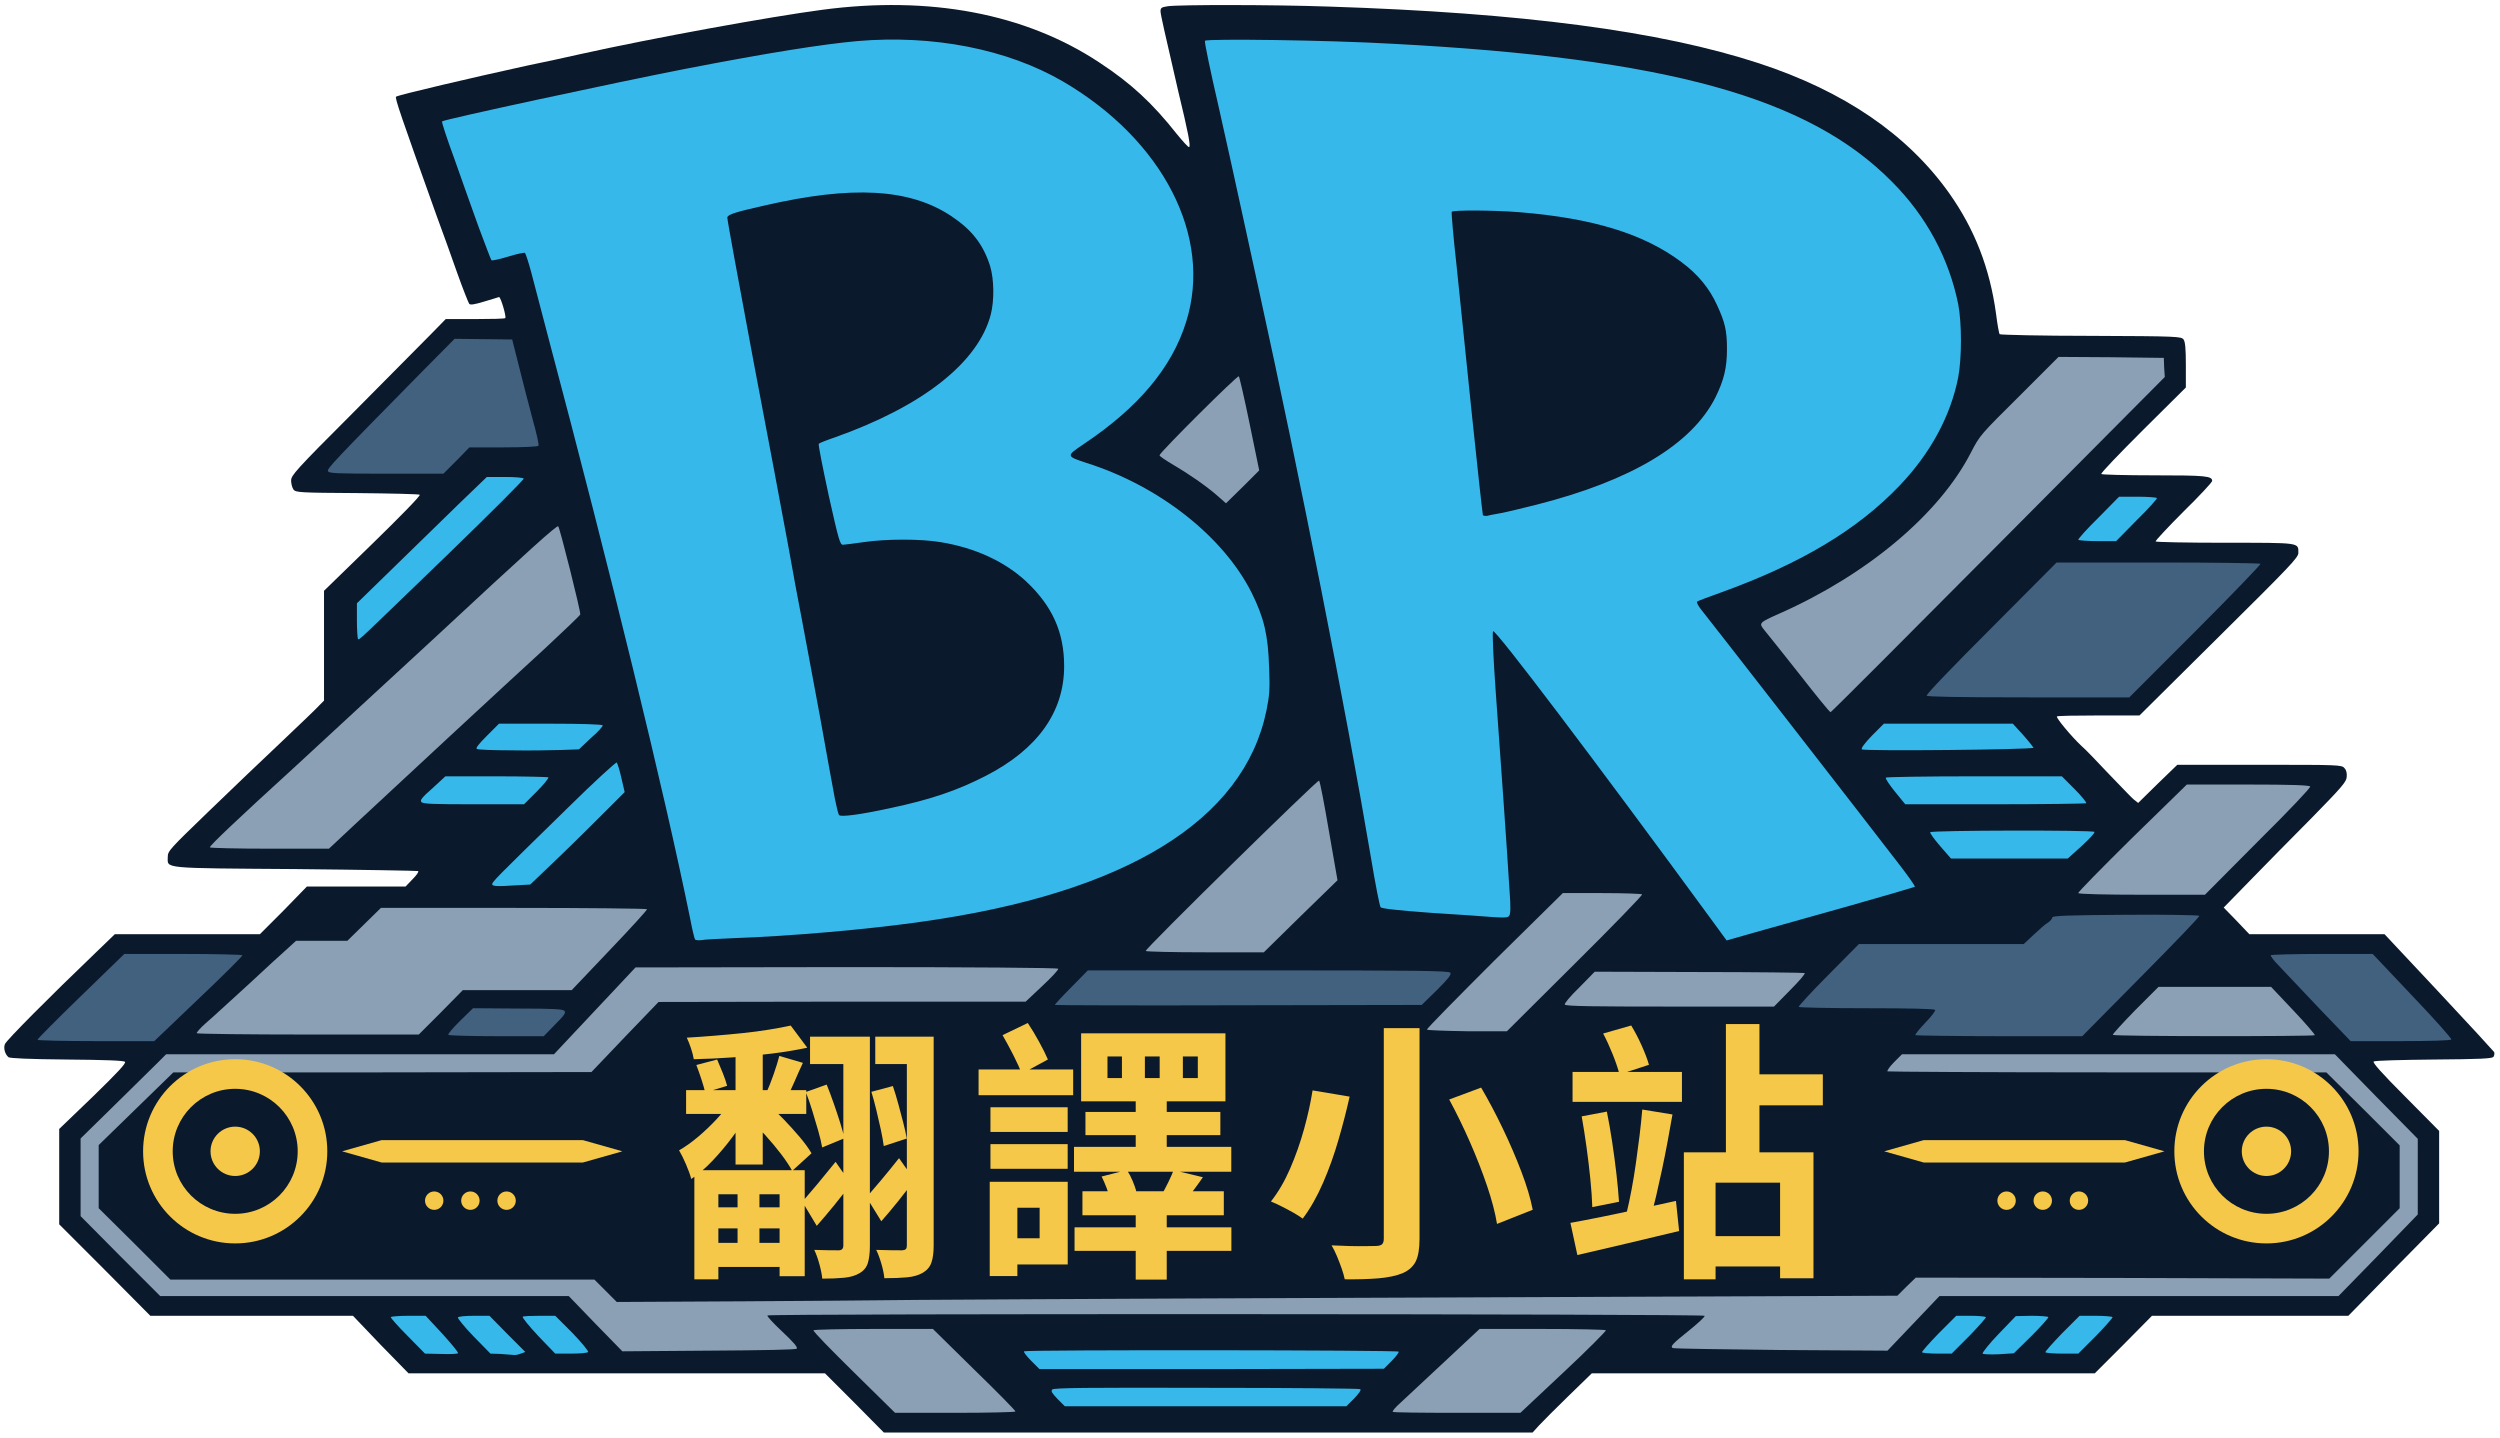
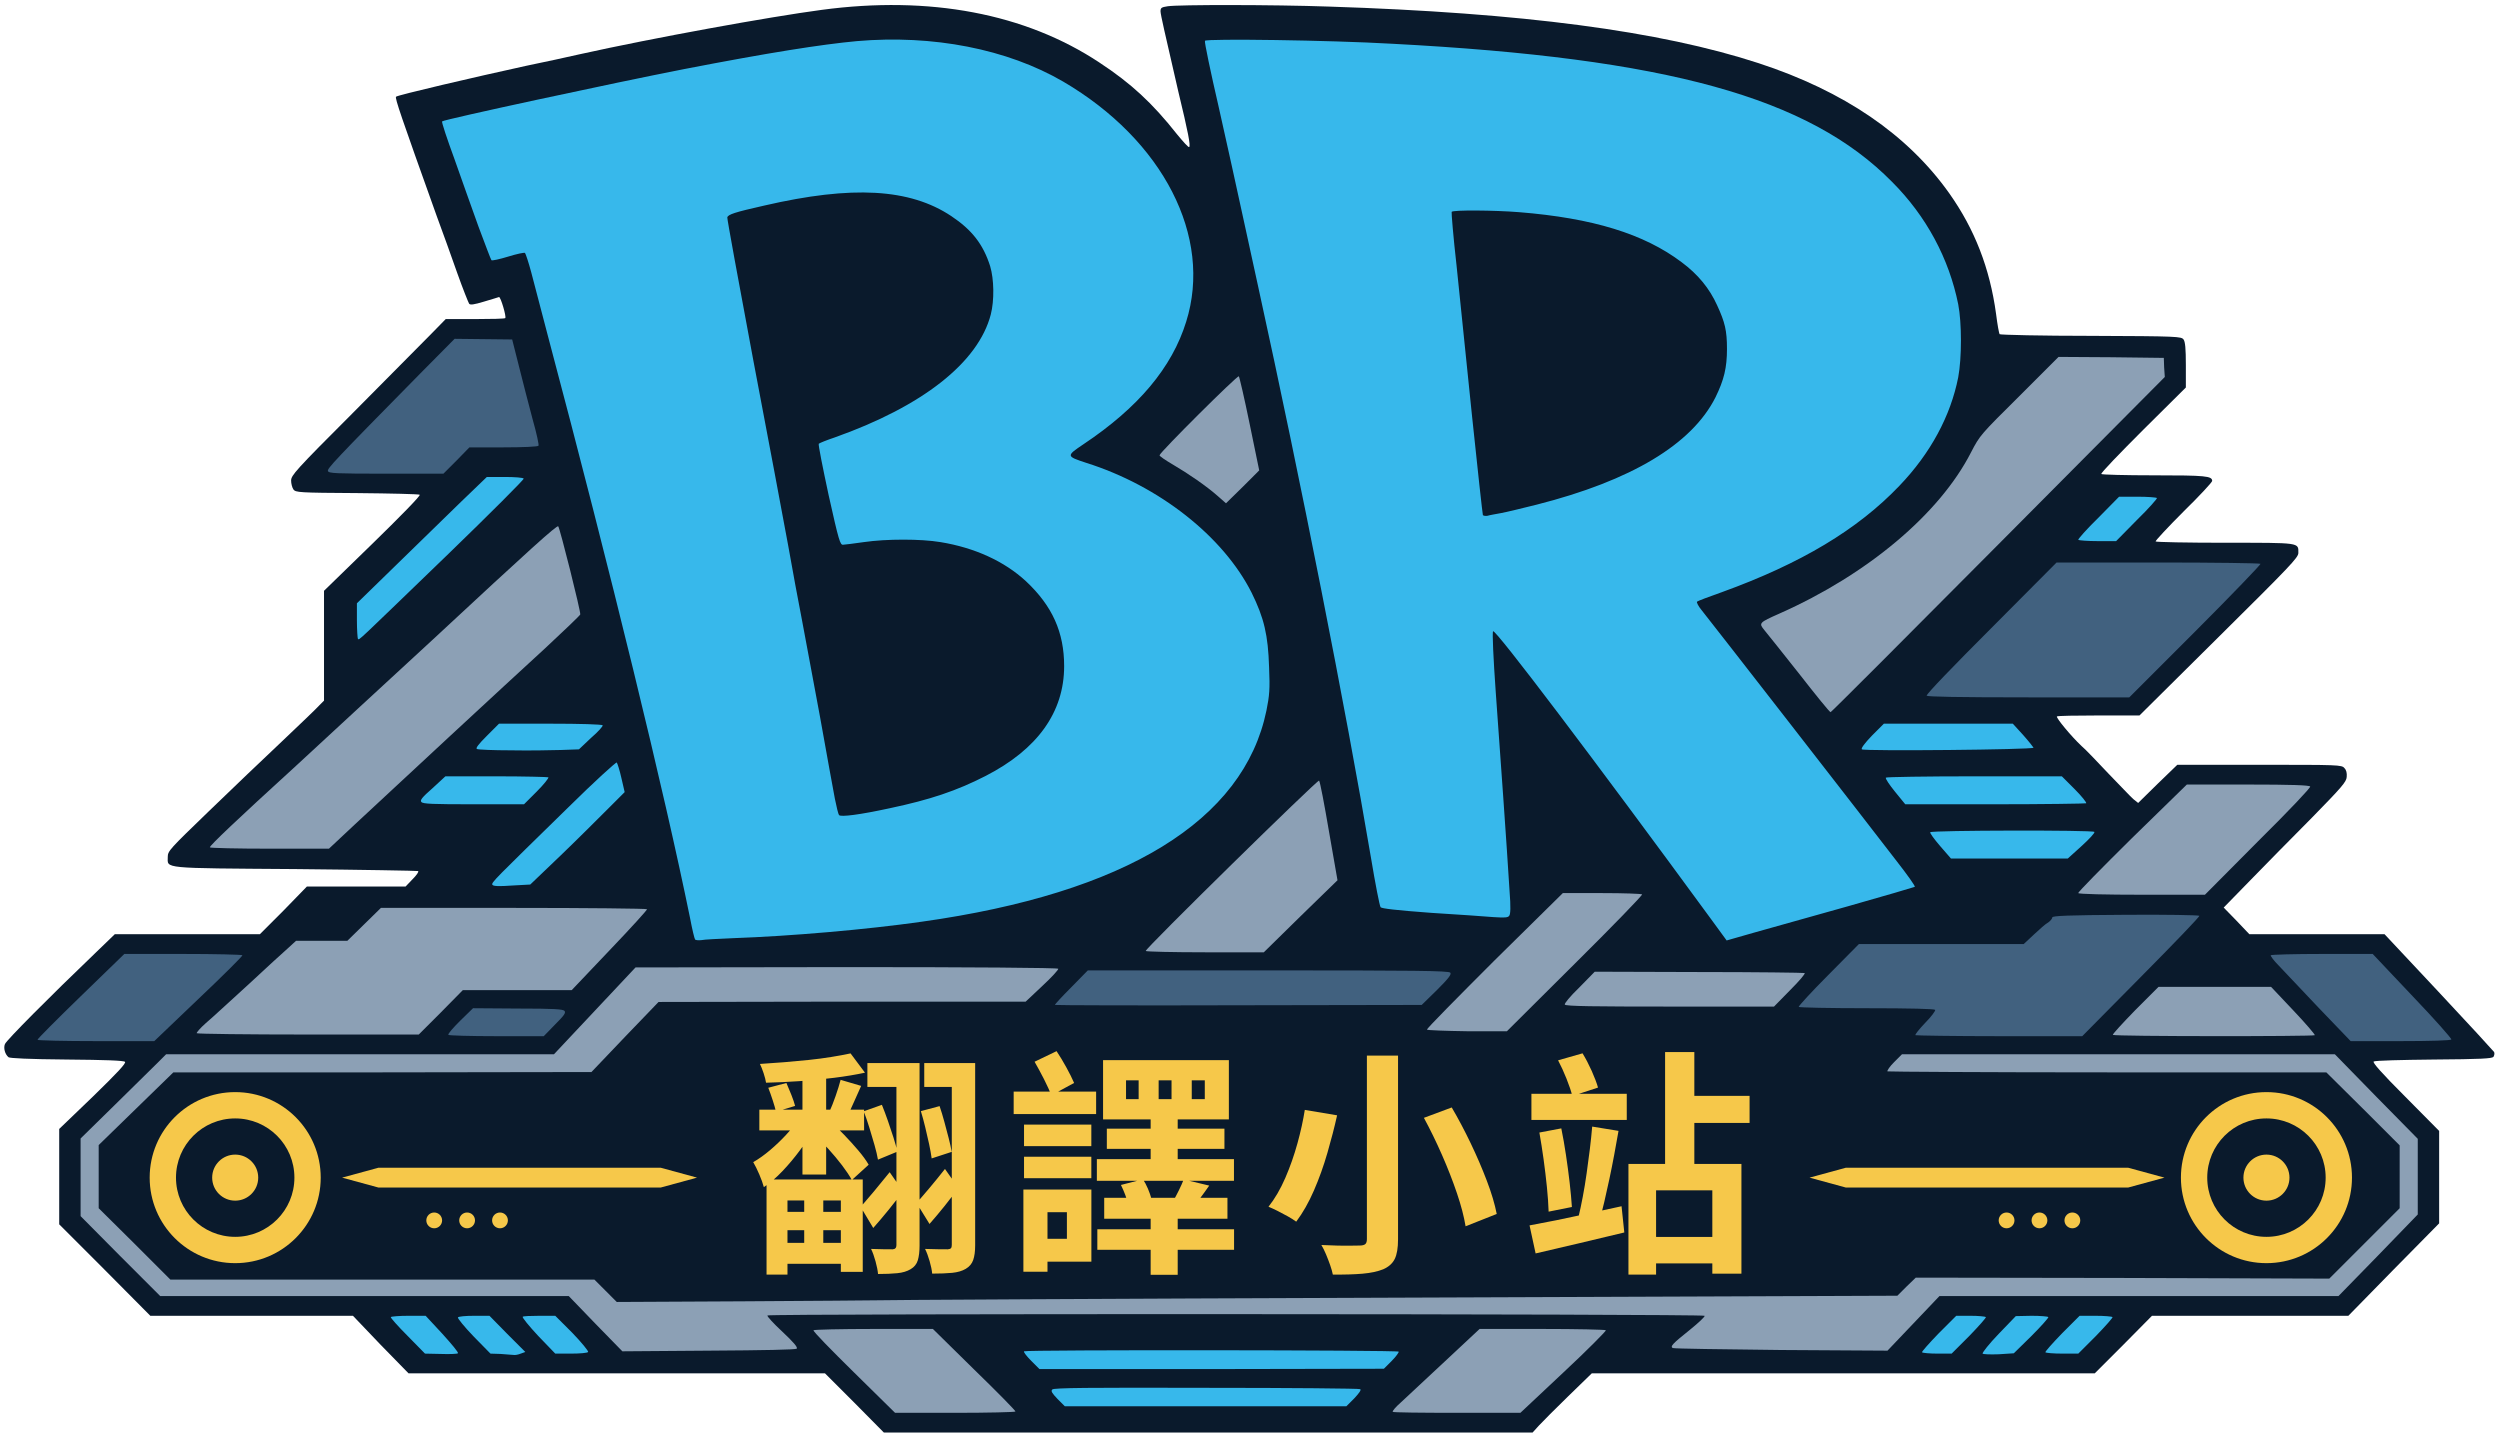
<svg xmlns="http://www.w3.org/2000/svg" viewBox="0 0 760 437" role="img" aria-label="BR 翻譯小站">
  <path fill="#0a1a2c" fill-rule="evenodd" d="M259.8 426.5L250.8 417.5L187.5 417.5L124.2 417.5L115.7 408.8L107.3 400.0L76.5 400.0L45.7 400.0L31.9 386.1L18.0 372.2L18.0 357.7L18.0 343.2L28.3 333.3C35.8 326.0 38.4 323.2 38.0 322.8C37.6 322.4 32.0 322.2 20.4 322.1C8.6 322.0 3.0 321.7 2.6 321.4C1.5 320.5 1.0 318.6 1.5 317.4C1.9 316.3 14.8 303.3 29.1 289.6L34.9 284.0L56.9 284.0L79.0 284.0L86.2 276.8L93.3 269.5L108.3 269.5L123.3 269.5L125.4 267.3C126.6 266.1 127.4 265.0 127.1 264.8C126.8 264.7 110.0 264.4 89.7 264.2C48.6 263.9 51.0 264.1 51.0 260.5C51.0 258.7 51.6 258.1 63.4 246.7C70.2 240.1 80.3 230.5 85.8 225.3C91.3 220.1 96.4 215.2 97.1 214.4L98.5 213.0L98.5 196.3L98.5 179.6L113.3 165.2C121.4 157.3 127.9 150.7 127.6 150.4C127.4 150.2 118.8 150.0 108.6 149.9C90.8 149.8 89.9 149.7 89.2 148.8C88.8 148.2 88.5 147.0 88.5 146.1C88.5 144.5 89.8 143.0 107.4 125.4C117.8 114.9 128.3 104.3 130.9 101.7L135.5 97.0L144.4 97.0C149.3 97.0 153.5 96.9 153.6 96.7C154.0 96.3 152.2 90.2 151.7 90.3C151.5 90.4 149.4 91.0 147.1 91.7C144.1 92.6 142.9 92.8 142.6 92.3C142.4 92.0 140.7 87.8 139.0 83.0C137.3 78.2 134.5 70.3 132.7 65.5C121.9 35.3 120.0 29.8 120.4 29.4C120.9 28.9 144.0 23.5 160.0 20.0C165.4 18.9 172.7 17.3 176.2 16.5C198.7 11.5 234.0 5.1 249.8 3.0C282.6 -1.4 311.7 4.1 334.2 19.0C343.8 25.3 350.3 31.3 357.8 40.8C359.7 43.1 361.3 44.9 361.5 44.7C362.0 44.4 361.2 40.2 358.2 27.8C353.9 9.1 352.9 4.8 352.8 3.5C352.8 2.4 353.0 2.2 355.0 1.9C358.4 1.4 386.8 1.4 404.0 2.0C462.7 3.9 504.6 9.4 534.6 19.2C560.6 27.7 579.9 40.9 592.6 58.8C600.3 69.7 604.9 81.5 606.8 95.4C607.2 98.6 607.7 101.4 607.9 101.6C608.2 101.8 620.6 102.1 635.7 102.1C662.2 102.2 663.1 102.3 663.8 103.2C664.3 103.9 664.5 105.9 664.5 111.0L664.5 117.8L651.5 130.7C644.4 137.8 638.6 143.8 638.8 144.1C638.9 144.3 646.1 144.5 654.8 144.5C670.5 144.5 672.5 144.7 672.5 146.2C672.5 146.6 668.6 150.8 663.8 155.5C659.0 160.3 655.2 164.4 655.3 164.6C655.4 164.8 665.0 165.0 676.5 165.0C699.5 165.0 698.7 164.9 698.7 168.1C698.7 169.5 696.2 172.1 674.5 193.6L650.4 217.5L638.0 217.5C631.2 217.5 625.5 217.6 625.3 217.8C625.0 218.2 629.6 223.8 632.8 226.8C634.0 227.8 637.7 231.7 641.0 235.2C644.4 238.7 647.7 242.2 648.5 242.9L650.0 244.1L655.9 238.3L661.9 232.5L686.9 232.5C710.8 232.5 711.9 232.5 712.7 233.5C713.3 234.1 713.5 235.0 713.4 236.2C713.3 237.7 711.9 239.3 702.8 248.6C697.0 254.4 688.6 263.0 684.1 267.6L676.0 275.9L679.9 279.9L683.8 284.0L704.4 284.0L724.9 284.0L741.3 301.5C750.4 311.2 757.9 319.4 758.2 319.8C758.4 320.2 758.3 320.8 758.0 321.3C757.5 321.8 754.2 322.0 739.8 322.1C730.2 322.2 722.0 322.4 721.6 322.7C721.2 323.0 723.9 326.1 731.2 333.4L741.5 343.8L741.5 357.8L741.5 371.9L727.7 385.9L713.9 400.0L684.1 400.0L654.2 400.0L645.5 408.8L636.8 417.5L560.3 417.5L483.9 417.5L476.8 424.4C472.9 428.2 468.9 432.2 467.8 433.4L465.9 435.5L367.3 435.5L268.7 435.5L259.8 426.5z" />
  <path fill="#41617f" fill-rule="evenodd" d="M11.4 316.1C11.3 315.9 17.2 310.0 24.5 302.9L37.8 290.0L55.6 290.0C65.4 290.0 73.6 290.2 73.7 290.4C73.8 290.6 67.8 296.6 60.4 303.6L46.9 316.5L29.2 316.5C19.5 316.5 11.5 316.3 11.4 316.1zM704.9 306.4C699.6 300.8 694.1 295.0 692.7 293.5C691.2 292.0 690.2 290.6 690.3 290.4C690.4 290.2 697.5 290.0 705.9 290.0L721.3 290.0L733.4 302.8C740.1 309.8 745.4 315.8 745.2 316.0C745.1 316.3 738.9 316.5 729.8 316.5L714.6 316.5L704.9 306.4zM136.3 314.6C136.1 314.3 137.8 312.4 139.9 310.3L143.8 306.5L157.4 306.6C168.5 306.6 171.1 306.8 171.6 307.3C172.1 307.9 171.5 308.7 168.7 311.5L165.3 315.0L150.9 315.0C143.0 315.0 136.4 314.8 136.3 314.6zM582.3 314.7C582.1 314.5 583.5 312.8 585.3 310.9C587.1 309.1 588.4 307.3 588.3 307.0C588.1 306.7 580.9 306.5 567.5 306.5C556.3 306.5 547.0 306.3 546.8 306.1C546.7 305.9 550.7 301.5 555.8 296.4L565.1 287.0L590.1 287.0L615.2 287.0L618.3 284.1C620.0 282.5 621.9 280.8 622.7 280.4C623.4 279.9 623.9 279.2 623.9 278.9C623.8 278.4 628.9 278.2 646.0 278.1C658.2 278.0 668.4 278.2 668.6 278.4C668.8 278.6 660.8 286.9 650.9 296.9L633.0 315.0L607.8 315.0C594.0 315.0 582.5 314.8 582.3 314.7zM320.7 305.5C320.6 305.4 322.8 303.0 325.6 300.2L330.7 295.0L385.6 295.0C430.1 295.0 440.5 295.1 440.9 295.7C441.3 296.2 440.4 297.4 436.9 300.9L432.2 305.5L376.6 305.6C346.0 305.7 320.8 305.6 320.7 305.5zM585.7 211.5C585.5 211.1 594.0 202.3 605.3 191.0L625.2 171.0L656.0 171.0C673.0 171.0 687.0 171.2 687.2 171.4C687.4 171.5 678.5 180.8 667.4 191.9L647.3 212.0L616.7 212.0C595.2 212.0 586.0 211.8 585.7 211.5zM99.7 143.2C99.4 142.5 101.3 140.4 127.7 113.6L138.2 103.0L146.9 103.1L155.7 103.2L157.8 111.5C158.9 116.0 160.8 123.2 161.9 127.4C163.1 131.6 163.9 135.3 163.7 135.5C163.6 135.8 158.8 136.0 153.1 136.0L142.7 136.0L138.8 140.0L134.8 144.0L117.4 144.0C102.2 144.0 99.9 143.9 99.7 143.2z" />
  <path fill="#8ca0b5" fill-rule="evenodd" d="M259.6 417.2C252.7 410.4 247.1 404.7 247.3 404.4C247.4 404.2 255.5 404.0 265.6 404.0L283.6 404.0L296.2 416.4C303.2 423.2 308.8 428.9 308.7 429.1C308.5 429.3 300.3 429.5 290.3 429.5L272.1 429.5L259.6 417.2zM423.4 429.2C423.2 429.0 424.3 427.7 425.9 426.3C427.4 424.9 433.4 419.3 439.2 413.9L449.8 404.0L468.8 404.0C479.3 404.0 488.1 404.2 488.2 404.4C488.3 404.6 482.6 410.4 475.3 417.2L462.2 429.5L443.0 429.5C432.3 429.5 423.5 429.4 423.4 429.2zM181.0 402.4L172.9 394.0L110.8 394.0L48.7 394.0L36.6 381.9L24.5 369.7L24.5 357.9L24.5 346.1L34.9 335.9C40.6 330.3 46.4 324.6 47.9 323.1L50.5 320.5L109.5 320.5L168.4 320.5L180.8 307.3L193.2 294.1L257.3 294.0C295.2 294.0 321.6 294.2 321.7 294.5C321.9 294.7 319.7 297.1 316.9 299.7L311.8 304.5L256.0 304.5L200.2 304.6L190.0 315.2L179.8 325.9L116.2 326.0L52.7 326.0L41.4 337.0L30.0 348.1L30.0 357.7L30.0 367.3L40.9 378.1L51.8 389.0L116.2 389.0L180.7 389.0L184.1 392.4L187.5 395.8L225.8 395.6C246.9 395.5 264.9 395.3 265.7 395.3C266.6 395.2 336.9 394.8 422.0 394.5L576.8 393.9L579.6 391.1L582.4 388.4L645.2 388.5L708.1 388.7L718.8 378.0L729.5 367.3L729.5 357.8L729.5 348.2L718.4 337.1L707.2 326.0L640.7 326.0C604.1 326.0 574.0 325.8 573.8 325.7C573.6 325.5 574.5 324.2 575.8 322.9L578.2 320.5L644.0 320.5L709.8 320.5L722.4 333.4L735.0 346.2L735.0 357.8L735.0 369.2L723.0 381.6L710.9 394.0L650.3 394.0L589.6 394.0L581.7 402.3L573.8 410.6L541.4 410.4C523.7 410.2 508.9 410.0 508.5 409.8C507.7 409.3 508.3 408.6 513.8 404.2C516.4 402.1 518.4 400.2 518.2 400.0C517.9 399.4 233.9 399.3 233.3 399.9C233.1 400.1 235.1 402.3 237.8 404.8C241.2 408.0 242.6 409.6 242.2 410.0C241.9 410.3 232.4 410.5 215.4 410.6L189.2 410.8L181.0 402.4zM642.3 314.6C642.1 314.5 645.2 311.1 649.1 307.1L656.2 300.0L673.3 300.0L690.4 300.0L697.2 307.2C700.9 311.1 703.8 314.5 703.7 314.7C703.2 315.1 642.8 315.1 642.3 314.6zM59.8 314.1C59.7 313.9 60.9 312.5 62.6 311.0C64.4 309.5 70.1 304.2 75.5 299.3C80.9 294.3 86.3 289.3 87.6 288.2L90.0 286.0L97.8 286.0L105.6 286.0L110.7 281.0L115.8 276.0L156.1 276.0C178.3 276.0 196.5 276.2 196.7 276.4C196.8 276.6 191.7 282.2 185.3 288.9L173.8 301.0L157.2 301.0L140.7 301.0L134.0 307.8L127.3 314.5L93.7 314.5C75.2 314.5 59.9 314.3 59.8 314.1zM433.8 313.0C433.6 312.8 442.9 303.4 454.3 292.0L475.1 271.5L487.0 271.5C493.6 271.5 499.1 271.7 499.2 271.9C499.3 272.2 490.2 281.6 478.8 292.9L458.1 313.5L446.1 313.5C439.4 313.4 433.9 313.2 433.8 313.0zM475.7 305.4C475.5 305.1 477.3 302.9 480.1 300.2L484.8 295.4L516.5 295.5C533.9 295.5 548.4 295.7 548.6 295.8C548.9 296.0 546.9 298.3 544.2 301.0L539.3 306.0L507.7 306.0C484.7 306.0 476.0 305.9 475.7 305.4zM348.3 289.1C348.0 288.5 400.6 236.9 401.0 237.3C401.3 237.6 402.6 244.5 404.0 252.7L406.6 267.6L395.4 278.5L384.2 289.5L366.4 289.5C356.6 289.5 348.5 289.3 348.3 289.1zM631.8 271.5C631.6 271.3 639.0 263.8 648.1 254.8L664.8 238.5L683.3 238.5C696.5 238.5 702.0 238.7 702.3 239.1C702.5 239.4 696.0 246.3 686.4 255.8L670.3 272.0L651.2 272.0C640.2 272.0 631.9 271.8 631.8 271.5zM63.8 257.6C63.6 257.2 71.9 249.3 90.0 232.8C99.1 224.4 119.2 205.8 131.5 194.5C161.4 166.7 169.3 159.6 169.7 160.0C170.2 160.5 176.6 186.0 176.4 186.8C176.3 187.1 171.5 191.7 165.8 197.0C154.0 207.8 120.0 239.3 107.9 250.6L100.0 258.0L82.0 258.0C72.1 258.0 63.9 257.8 63.8 257.6zM547.0 204.9C541.9 198.5 537.2 192.5 536.4 191.6C534.6 189.4 534.7 189.3 541.0 186.5C567.6 174.7 589.6 156.3 599.2 137.5C601.9 132.3 602.1 132.1 613.9 120.4L625.8 108.5L641.8 108.6L657.8 108.8L657.9 111.7L658.1 114.6L607.5 165.5C579.6 193.6 556.7 216.5 556.5 216.5C556.2 216.5 552.0 211.3 547.0 204.9zM370.2 150.8C366.8 147.8 361.3 144.0 356.5 141.2C354.3 139.9 352.5 138.7 352.5 138.4C352.5 137.6 376.2 114.0 376.6 114.4C376.8 114.6 378.3 121.1 379.9 128.9L382.8 143.0L377.8 148.0L372.7 153.0L370.2 150.8z" />
  <path fill="#37b8eb" fill-rule="evenodd" d="M321.5 425.3C319.8 423.5 319.4 422.9 319.9 422.4C320.4 421.9 330.7 421.8 366.8 421.9C392.2 421.9 413.2 422.1 413.5 422.3C413.9 422.5 413.2 423.5 411.7 425.1L409.3 427.5L366.5 427.5L323.7 427.5L321.5 425.3zM313.5 413.7C312.1 412.3 311.1 411.0 311.3 410.8C311.8 410.3 424.9 410.4 425.2 410.9C425.3 411.1 424.4 412.4 423.1 413.7L420.7 416.1L368.3 416.2L316.0 416.2L313.5 413.7zM134.0 411.6L129.2 411.5L123.9 406.1C121.0 403.2 118.7 400.6 118.8 400.4C118.9 400.2 121.4 400.0 124.2 400.0L129.4 400.0L134.5 405.5C137.3 408.6 139.5 411.2 139.2 411.4C139.0 411.6 136.6 411.7 134.0 411.6zM152.2 411.6L149.1 411.5L144.0 406.3C141.2 403.4 139.1 400.8 139.2 400.5C139.4 400.2 141.5 400.0 144.2 400.0L148.8 400.0L154.2 405.5L159.7 411.0L158.3 411.5C157.6 411.8 156.6 412.0 156.1 411.9C155.6 411.9 153.9 411.7 152.2 411.6zM602.7 411.5C602.6 411.2 604.7 408.5 607.6 405.5L612.8 400.1L617.6 400.0C620.3 400.0 622.6 400.2 622.7 400.4C622.8 400.6 620.5 403.2 617.6 406.1L612.2 411.4L607.6 411.7C604.9 411.8 602.9 411.7 602.7 411.5zM163.6 406.1C160.8 403.1 158.7 400.5 158.9 400.3C159.0 400.1 161.3 400.0 164.0 400.0L168.8 400.0L174.0 405.2C176.8 408.1 178.9 410.7 178.8 411.0C178.6 411.3 176.3 411.5 173.6 411.5L168.8 411.5L163.6 406.1zM584.3 411.1C584.1 411.0 586.4 408.4 589.3 405.4L594.7 400.0L599.0 400.0C601.4 400.0 603.5 400.2 603.7 400.4C603.9 400.5 601.6 403.1 598.7 406.1L593.3 411.5L589.0 411.5C586.6 411.5 584.5 411.3 584.3 411.1zM621.8 411.1C621.6 411.0 623.9 408.4 626.8 405.4L632.2 400.0L637.0 400.0C639.7 400.0 642.0 400.2 642.2 400.4C642.4 400.5 640.1 403.1 637.2 406.1L631.8 411.5L627.0 411.5C624.3 411.5 622.0 411.3 621.8 411.1zM211.3 285.6C211.1 285.3 210.4 282.4 209.8 279.2C202.0 240.9 185.9 174.9 166.4 101.5C164.5 94.2 162.3 85.8 161.5 82.8C160.7 79.8 159.8 77.1 159.6 76.9C159.4 76.7 157.1 77.2 154.5 78.0C151.9 78.8 149.6 79.3 149.4 79.1C149.2 78.9 147.5 74.3 145.5 69.0C143.6 63.6 140.2 54.3 138.1 48.2C135.9 42.2 134.2 37.1 134.4 36.9C135.0 36.3 187.0 25.1 208.0 21.0C233.8 16.0 249.7 13.5 260.5 12.5C283.6 10.5 306.2 14.9 323.2 24.8C353.6 42.6 368.7 72.0 360.6 97.8C356.3 111.7 346.1 123.9 329.3 135.1C324.1 138.6 324.1 138.7 330.2 140.7C352.4 147.7 371.9 163.1 380.5 180.2C384.3 187.9 385.5 193.1 385.8 202.8C386.1 209.6 385.9 211.5 385.0 216.0C378.1 249.5 342.2 271.5 280.2 280.2C263.4 282.6 240.1 284.6 223.0 285.2C218.5 285.4 214.0 285.6 213.2 285.8C212.3 285.9 211.4 285.8 211.3 285.6zM520.3 279.6C484.5 230.7 454.6 191.2 453.9 191.9C453.6 192.2 454.0 200.4 454.7 210.3C456.0 228.3 458.1 257.6 458.9 270.8C459.3 275.8 459.2 277.9 458.8 278.4C458.4 279.0 457.3 279.0 454.0 278.8C451.7 278.6 443.1 278.0 435.0 277.5C424.2 276.7 420.1 276.2 419.7 275.8C419.4 275.4 418.1 268.7 416.8 260.9C409.1 215.3 395.5 146.5 382.5 87.2C381.4 82.3 379.3 72.4 377.7 65.2C376.2 58.1 372.9 43.4 370.5 32.6C368.0 21.8 366.1 12.7 366.3 12.4C366.8 11.7 404.2 12.2 423.2 13.3C506.9 17.7 549.9 29.6 575.2 55.3C585.6 65.7 592.5 78.6 595.3 92.5C596.4 98.2 596.4 108.8 595.3 114.7C593.0 126.4 586.9 137.8 577.4 147.7C564.7 161.0 547.5 171.3 523.5 180.0C519.5 181.4 516.1 182.7 515.9 182.9C515.7 183.1 516.3 184.3 517.3 185.5C519.5 188.2 568.4 251.1 576.6 261.8C579.8 265.9 582.3 269.4 582.1 269.6C581.9 269.7 572.8 272.4 561.8 275.5C550.8 278.6 538.0 282.2 533.3 283.5L524.9 285.9L520.3 279.6zM149.7 269.0C149.3 268.3 150.0 267.7 172.9 245.3C180.7 237.6 187.3 231.6 187.5 231.8C187.7 232.1 188.4 234.2 188.9 236.5L189.9 240.8L184.8 245.9C182.0 248.7 175.6 255.1 170.5 260.0L161.2 268.9L155.7 269.2C151.6 269.5 150.0 269.4 149.7 269.0zM589.8 257.2C588.0 255.1 586.6 253.2 586.8 253.0C587.1 252.4 636.3 252.3 636.7 252.9C636.9 253.2 635.1 255.1 632.8 257.2L628.6 261.0L610.8 261.0L593.1 261.0L589.8 257.2zM270.5 245.7C282.8 243.1 290.8 240.4 299.6 235.9C315.4 227.8 323.5 216.5 323.5 202.5C323.5 192.2 319.9 184.2 311.9 176.7C305.3 170.6 296.3 166.5 285.9 164.8C279.9 163.8 269.5 163.8 262.6 164.8C259.7 165.2 256.8 165.6 256.3 165.6C255.4 165.7 255.0 164.4 251.9 150.5C250.1 142.1 248.7 135.1 248.9 134.9C249.1 134.7 251.3 133.8 253.7 133.0C280.5 123.5 297.4 110.2 301.2 95.6C302.3 91.3 302.2 84.9 301.0 80.9C298.9 74.3 295.5 69.9 289.2 65.7C276.6 57.3 259.1 56.3 232.3 62.5C223.4 64.5 221.3 65.2 221.1 66.1C221.0 66.4 224.6 86.0 229.0 109.5C233.5 133.0 238.2 158.3 239.6 165.8C240.9 173.2 242.8 183.4 243.8 188.5C244.8 193.6 247.2 206.9 249.3 218.0C251.3 229.1 253.3 240.3 253.8 242.8C254.3 245.2 254.8 247.5 255.1 247.8C255.6 248.4 261.3 247.7 270.5 245.7zM128.1 243.8C127.6 243.3 128.3 242.4 131.5 239.6L135.4 236.0L150.9 236.0C159.4 236.0 166.5 236.2 166.7 236.3C166.9 236.5 165.3 238.5 163.2 240.6L159.3 244.5L143.9 244.5C131.7 244.5 128.5 244.4 128.1 243.8zM576.1 240.7C574.4 238.6 573.1 236.7 573.3 236.4C573.4 236.2 585.5 236.0 600.2 236.0L626.8 236.0L630.7 239.9C632.8 242.0 634.4 244.0 634.2 244.2C634.0 244.3 621.6 244.5 606.5 244.5L579.2 244.5L576.1 240.7zM155.2 228.1C150.0 228.1 145.4 227.9 145.0 227.7C144.5 227.5 145.4 226.3 148.0 223.7L151.7 220.0L167.3 220.0C176.3 220.0 183.1 220.2 183.2 220.5C183.4 220.7 181.8 222.5 179.7 224.3L176.0 227.8L170.4 228.0C167.3 228.1 160.5 228.2 155.2 228.1zM566.0 227.8C565.7 227.5 566.8 226.0 569.1 223.6L572.7 220.0L592.3 220.0L611.9 220.0L615.0 223.4C616.7 225.3 618.1 227.1 618.2 227.3C618.3 227.9 566.6 228.4 566.0 227.8zM108.8 194.2C108.7 194.0 108.5 191.5 108.5 188.6L108.5 183.4L120.4 171.8C126.9 165.5 135.8 156.8 140.1 152.6L148.0 145.0L153.5 145.0C156.5 145.0 159.1 145.2 159.2 145.5C159.4 145.7 149.1 156.0 136.4 168.3C107.7 196.0 109.3 194.6 108.8 194.2zM631.8 164.1C631.6 164.0 634.3 160.9 637.9 157.4L644.2 151.0L649.8 151.0C652.8 151.0 655.5 151.2 655.7 151.4C655.9 151.5 653.2 154.6 649.6 158.1L643.3 164.5L637.7 164.5C634.7 164.5 632.0 164.3 631.8 164.1zM456.2 156.0C457.9 155.7 462.8 154.5 467.2 153.4C495.9 146.1 514.3 135.1 521.5 120.8C524.1 115.5 525.0 111.8 525.0 106.1C525.0 100.5 524.4 98.0 522.0 92.8C519.7 87.7 516.2 83.4 511.2 79.7C499.8 71.1 484.2 66.3 461.8 64.5C454.3 63.9 441.7 63.8 441.3 64.4C441.2 64.6 441.8 72.0 442.8 80.8C443.7 89.6 445.8 110.1 447.5 126.5C449.2 142.8 450.7 156.4 450.8 156.6C451.0 156.8 451.6 156.9 452.2 156.8C452.8 156.6 454.6 156.3 456.2 156.0z" />
  <g fill="#f6c84a">
-     <path fill-rule="evenodd" d="M43.5 350.0a28.0 28.0 0 1 0 56.0 0a28.0 28.0 0 1 0 -56.0 0zM52.5 350.0a19.0 19.0 0 1 1 38.0 0a19.0 19.0 0 1 1 -38.0 0z" />
-     <circle cx="71.5" cy="350.0" r="7.5" />
-     <path fill-rule="evenodd" d="M661.0 350.0a28.0 28.0 0 1 0 56.0 0a28.0 28.0 0 1 0 -56.0 0zM670.0 350.0a19.0 19.0 0 1 1 38.0 0a19.0 19.0 0 1 1 -38.0 0z" />
-     <circle cx="689.0" cy="350.0" r="7.5" />
-     <path d="M104.0 350.0L116.0 346.6L177.2 346.6L189.2 350.0L177.2 353.4L116.0 353.4z" />
-     <circle cx="132.0" cy="365.0" r="2.8" />
-     <circle cx="143.0" cy="365.0" r="2.8" />
-     <circle cx="154.0" cy="365.0" r="2.8" />
-     <path d="M572.8 350.0L584.8 346.6L646.0 346.6L658.0 350.0L646.0 353.4L584.8 353.4z" />
-     <circle cx="610.0" cy="365.0" r="2.8" />
-     <circle cx="621.0" cy="365.0" r="2.8" />
-     <circle cx="632.0" cy="365.0" r="2.8" />
-     <path transform="translate(205.2 381.6) scale(0.08265 -0.08265)" d="M40.8 607.4H482.8V519.9H40.8ZM123.9 176.2H412.2V98.7H123.9ZM126.3 45.5H404.7V-43.0H126.3ZM222.7 752.0H322.7V333.8H222.7ZM230.1 259.1H310.6V-0.3H230.1ZM425.7 844.8 486.5 763.4Q428.3 750.9 356.9 741.9Q285.4 732.8 211.4 727.8Q137.3 722.7 69.1 721.1Q66.5 737.8 58.9 761.0Q51.2 784.2 43.3 800.3Q93.5 803.3 145.6 807.6Q197.7 811.8 248.6 817.1Q299.5 822.4 344.9 829.8Q390.3 837.1 425.7 844.8ZM78.5 699.8 155.0 720.0Q165.1 697.1 176.1 669.4Q187.1 641.6 191.7 623.2L111.1 598.9Q106.5 618.3 97.2 647.1Q87.8 675.9 78.5 699.8ZM383.7 733.2 470.4 707.7Q453.7 671.9 438.5 636.4Q423.2 601.0 409.4 575.5L336.1 598.0Q349.1 626.3 362.6 665.0Q376.1 703.7 383.7 733.2ZM203.7 565.3 271.2 526.0Q246.7 482.8 212.1 436.0Q177.5 389.3 138.5 348.2Q99.6 307.1 59.8 280.6Q53.7 303.7 40.4 334.6Q27.1 365.5 15.0 385.9Q49.9 406.0 85.8 436.4Q121.7 466.8 153.0 500.5Q184.4 534.3 203.7 565.3ZM71.2 312.9H477.1V-76.9H384.7V224.4H159.5V-88.5H71.2ZM496.7 804.0H654.7V703.2H496.7ZM619.2 804.0H716.8V34.2Q716.8 -3.5 709.5 -27.9Q702.2 -52.4 678.8 -65.9Q656.4 -79.3 622.7 -82.6Q589.0 -86.0 541.6 -86.0Q539.8 -64.4 531.1 -32.8Q522.5 -1.3 512.2 19.8Q541.0 18.8 567.2 18.4Q593.4 18.0 603.2 18.2Q619.2 19.0 619.2 35.8ZM736.6 804.0H905.8V703.2H736.6ZM852.8 804.0H951.4V35.2Q951.4 -3.3 943.1 -27.0Q934.8 -50.8 911.4 -64.4Q888.8 -77.7 854.2 -81.1Q819.6 -84.4 770.0 -84.4Q768.2 -62.6 759.2 -31.5Q750.3 -0.5 740.0 19.8Q770.8 18.8 798.5 18.4Q826.2 18.0 836.0 18.2Q845.8 19.0 849.3 22.9Q852.8 26.8 852.8 36.6ZM481.2 600.5 557.9 627.8Q570.6 596.6 583.4 559.8Q596.3 523.1 607.0 489.1Q617.7 455.1 623.1 430.3L541.3 396.5Q536.9 422.5 526.8 457.9Q516.8 493.3 505.2 530.8Q493.7 568.3 481.2 600.5ZM722.3 601.2 801.3 622.4Q811.9 591.4 821.5 555.9Q831.2 520.4 839.7 487.2Q848.3 453.9 852.4 429.3L767.9 401.7Q764.5 427.3 757.2 461.6Q749.8 495.8 740.9 532.6Q732.1 569.4 722.3 601.2ZM704.4 213.3Q726.1 238.1 758.1 276.2Q790.2 314.3 824.0 357.2L880.3 277.3Q853.2 239.2 821.9 200.2Q790.6 161.3 758.8 125.1ZM468.3 196.9Q490.9 222.6 523.5 261.5Q556.0 300.4 590.7 343.6L646.9 262.8Q618.2 224.3 586.2 184.7Q554.1 145.2 521.4 108.2ZM268.9 506.2 334.3 563.1Q365.6 535.5 397.9 502.0Q430.2 468.5 458.2 435.5Q486.2 402.5 502.1 375.1L431.1 310.5Q416.2 337.9 389.9 372.5Q363.6 407.0 331.6 442.3Q299.7 477.6 268.9 506.2Z" />
-     <path transform="translate(294.9 381.6) scale(0.08265 -0.08265)" d="M75.0 544.3H359.0V453.6H75.0ZM75.0 408.7H359.0V318.1H75.0ZM31.3 683.5H379.2V588.8H31.3ZM125.1 270.3H359.2V-33.9H125.1V62.4H255.9V174.8H125.1ZM72.3 270.3H174.0V-76.5H72.3ZM119.5 809.6 212.3 854.3Q233.2 823.0 253.6 785.7Q274.1 748.5 286.3 720.1L189.9 667.8Q179.7 696.2 159.0 736.6Q138.3 777.0 119.5 809.6ZM384.3 102.8H961.2V16.1H384.3ZM424.4 527.3H920.6V441.9H424.4ZM413.3 235.5H933.3V147.2H413.3ZM382.3 398.6H960.8V307.2H382.3ZM609.3 584.8H723.4V360.9H609.3ZM609.3 203.1H723.4V-89.5H609.3ZM748.7 312.8 856.4 287.0Q837.8 260.1 820.0 236.6Q802.2 213.2 788.0 195.8L703.7 220.7Q715.6 241.3 728.3 267.0Q741.0 292.7 748.7 312.8ZM483.9 289.7 576.8 313.5Q588.3 296.3 597.5 274.5Q606.6 252.7 611.3 236.1L514.1 207.5Q511.0 224.3 502.3 247.3Q493.5 270.4 483.9 289.7ZM782.7 731.1V651.7H837.7V731.1ZM643.0 731.1V651.7H697.4V731.1ZM505.4 731.1V651.7H558.6V731.1ZM408.5 816.3H939.3V566.3H408.5Z" />
-     <path transform="translate(384.5 381.6) scale(0.08265 -0.08265)" d="M437.7 835.5H569.1V60.5Q569.1 5.2 555.0 -22.9Q540.8 -51.1 506.7 -66.0Q471.9 -80.1 419.3 -84.7Q366.6 -89.2 294.0 -88.4Q290.6 -71.1 282.7 -48.5Q274.7 -25.8 265.2 -3.0Q255.7 19.7 245.6 36.4Q278.8 34.7 312.2 33.9Q345.5 33.1 371.3 33.6Q397.1 34.1 407.8 34.1Q424.2 34.3 431.0 40.2Q437.7 46.1 437.7 61.1ZM678.2 572.9 795.7 616.7Q837.2 545.9 875.7 465.5Q914.2 385.1 943.7 307.5Q973.3 230.0 985.5 167.3L854.1 115.3Q844.2 176.4 817.6 254.9Q791.0 333.3 754.5 416.5Q717.9 499.8 678.2 572.9ZM175.7 606.4 312.0 583.5Q295.3 508.6 271.2 425.4Q247.2 342.2 214.3 266.5Q181.5 190.8 139.5 134.8Q124.8 145.6 103.6 157.5Q82.3 169.5 60.6 180.3Q39.0 191.1 22.5 197.8Q62.9 248.9 93.5 319.5Q124.0 390.1 144.8 465.7Q165.6 541.3 175.7 606.4Z" />
-     <path transform="translate(474.1 381.6) scale(0.08265 -0.08265)" d="M47.9 674.2H450.2V564.1H47.9ZM40.0 119.1Q89.5 128.0 153.3 140.9Q217.1 153.8 287.8 169.3Q358.5 184.8 428.2 199.9L439.8 89.2Q343.2 65.9 244.5 42.6Q145.7 19.4 65.6 0.8ZM81.5 510.9 174.0 528.4Q184.9 475.2 193.7 416.0Q202.6 356.7 209.2 299.7Q215.7 242.6 218.7 196.7L120.5 177.1Q119.1 223.0 113.3 280.5Q107.5 337.9 99.2 398.3Q90.8 458.7 81.5 510.9ZM304.3 536.0 415.4 517.9Q406.9 469.2 397.3 417.4Q387.6 365.5 376.8 314.5Q365.9 263.4 355.3 217.9Q344.6 172.4 333.6 135.8L246.5 154.8Q255.7 192.6 264.6 239.8Q273.6 287.0 280.9 339.0Q288.3 390.9 294.5 441.3Q300.6 491.7 304.3 536.0ZM160.4 815.6 263.6 845.1Q284.2 811.4 302.3 770.9Q320.4 730.3 328.9 700.6L220.5 665.2Q212.9 695.7 195.8 738.4Q178.7 781.1 160.4 815.6ZM677.6 665.5H968.4V551.5H677.6ZM510.7 70.4H868.9V-41.3H510.7ZM611.9 850.5H735.3V329.7H611.9ZM457.3 378.5H934.0V-84.5H811.2V266.9H573.9V-88.5H457.3Z" />
+     <path fill-rule="evenodd" d="M45.5 358.0a26.0 26.0 0 1 0 52.0 0a26.0 26.0 0 1 0 -52.0 0zM53.5 358.0a18.0 18.0 0 1 1 36.0 0a18.0 18.0 0 1 1 -36.0 0z" />
+     <circle cx="71.5" cy="358.0" r="7.0" />
+     <path fill-rule="evenodd" d="M663.0 358.0a26.0 26.0 0 1 0 52.0 0a26.0 26.0 0 1 0 -52.0 0zM671.0 358.0a18.0 18.0 0 1 1 36.0 0a18.0 18.0 0 1 1 -36.0 0z" />
+     <circle cx="689.0" cy="358.0" r="7.0" />
+     <path d="M104.0 358.0L115.0 355.0L200.9 355.0L211.9 358.0L200.9 361.0L115.0 361.0z" />
+     <circle cx="132.0" cy="371.0" r="2.4" />
+     <circle cx="142.0" cy="371.0" r="2.4" />
+     <circle cx="152.0" cy="371.0" r="2.4" />
+     <path d="M550.1 358.0L561.1 355.0L647.0 355.0L658.0 358.0L647.0 361.0L561.1 361.0z" />
+     <circle cx="610.0" cy="371.0" r="2.4" />
+     <circle cx="620.0" cy="371.0" r="2.4" />
+     <circle cx="630.0" cy="371.0" r="2.4" />
+     <path transform="translate(227.9 381.1) scale(0.07205 -0.07205)" d="M40.8 607.4H482.8V519.9H40.8ZM123.9 176.2H412.2V98.7H123.9ZM126.3 45.5H404.7V-43.0H126.3ZM222.7 752.0H322.7V333.8H222.7ZM230.1 259.1H310.6V-0.3H230.1ZM425.7 844.8 486.5 763.4Q428.3 750.9 356.9 741.9Q285.4 732.8 211.4 727.8Q137.3 722.7 69.1 721.1Q66.5 737.8 58.9 761.0Q51.2 784.2 43.3 800.3Q93.5 803.3 145.6 807.6Q197.7 811.8 248.6 817.1Q299.5 822.4 344.9 829.8Q390.3 837.1 425.7 844.8ZM78.5 699.8 155.0 720.0Q165.1 697.1 176.1 669.4Q187.1 641.6 191.7 623.2L111.1 598.9Q106.5 618.3 97.2 647.1Q87.8 675.9 78.5 699.8ZM383.7 733.2 470.4 707.7Q453.7 671.9 438.5 636.4Q423.2 601.0 409.4 575.5L336.1 598.0Q349.1 626.3 362.6 665.0Q376.1 703.7 383.7 733.2ZM203.7 565.3 271.2 526.0Q246.7 482.8 212.1 436.0Q177.5 389.3 138.5 348.2Q99.6 307.1 59.8 280.6Q53.7 303.7 40.4 334.6Q27.1 365.5 15.0 385.9Q49.9 406.0 85.8 436.4Q121.7 466.8 153.0 500.5Q184.4 534.3 203.7 565.3ZM71.2 312.9H477.1V-76.9H384.7V224.4H159.5V-88.5H71.2ZM496.7 804.0H654.7V703.2H496.7ZM619.2 804.0H716.8V34.2Q716.8 -3.5 709.5 -27.9Q702.2 -52.4 678.8 -65.9Q656.4 -79.3 622.7 -82.6Q589.0 -86.0 541.6 -86.0Q539.8 -64.4 531.1 -32.8Q522.5 -1.3 512.2 19.8Q541.0 18.8 567.2 18.4Q593.4 18.0 603.2 18.2Q619.2 19.0 619.2 35.8ZM736.6 804.0H905.8V703.2H736.6ZM852.8 804.0H951.4V35.2Q951.4 -3.3 943.1 -27.0Q934.8 -50.8 911.4 -64.4Q888.8 -77.7 854.2 -81.1Q819.6 -84.4 770.0 -84.4Q768.2 -62.6 759.2 -31.5Q750.3 -0.5 740.0 19.8Q770.8 18.8 798.5 18.4Q826.2 18.0 836.0 18.2Q845.8 19.0 849.3 22.9Q852.8 26.8 852.8 36.6ZM481.2 600.5 557.9 627.8Q570.6 596.6 583.4 559.8Q596.3 523.1 607.0 489.1Q617.7 455.1 623.1 430.3L541.3 396.5Q536.9 422.5 526.8 457.9Q516.8 493.3 505.2 530.8Q493.7 568.3 481.2 600.5ZM722.3 601.2 801.3 622.4Q811.9 591.4 821.5 555.9Q831.2 520.4 839.7 487.2Q848.3 453.9 852.4 429.3L767.9 401.7Q764.5 427.3 757.2 461.6Q749.8 495.8 740.9 532.6Q732.1 569.4 722.3 601.2ZM704.4 213.3Q726.1 238.1 758.1 276.2Q790.2 314.3 824.0 357.2L880.3 277.3Q853.2 239.2 821.9 200.2Q790.6 161.3 758.8 125.1ZM468.3 196.9Q490.9 222.6 523.5 261.5Q556.0 300.4 590.7 343.6L646.9 262.8Q618.2 224.3 586.2 184.7Q554.1 145.2 521.4 108.2ZM268.9 506.2 334.3 563.1Q365.6 535.5 397.9 502.0Q430.2 468.5 458.2 435.5Q486.2 402.5 502.1 375.1L431.1 310.5Q416.2 337.9 389.9 372.5Q363.6 407.0 331.6 442.3Q299.7 477.6 268.9 506.2Z" />
+     <path transform="translate(305.9 381.1) scale(0.07205 -0.07205)" d="M75.0 544.3H359.0V453.6H75.0ZM75.0 408.7H359.0V318.1H75.0ZM31.3 683.5H379.2V588.8H31.3ZM125.1 270.3H359.2V-33.9H125.1V62.4H255.9V174.8H125.1ZM72.3 270.3H174.0V-76.5H72.3ZM119.5 809.6 212.3 854.3Q233.2 823.0 253.6 785.7Q274.1 748.5 286.3 720.1L189.9 667.8Q179.7 696.2 159.0 736.6Q138.3 777.0 119.5 809.6ZM384.3 102.8H961.2V16.1H384.3ZM424.4 527.3H920.6V441.9H424.4ZM413.3 235.5H933.3V147.2H413.3ZM382.3 398.6H960.8V307.2H382.3ZM609.3 584.8H723.4V360.9H609.3ZM609.3 203.1H723.4V-89.5H609.3ZM748.7 312.8 856.4 287.0Q837.8 260.1 820.0 236.6Q802.2 213.2 788.0 195.8L703.7 220.7Q715.6 241.3 728.3 267.0Q741.0 292.7 748.7 312.8ZM483.9 289.7 576.8 313.5Q588.3 296.3 597.5 274.5Q606.6 252.7 611.3 236.1L514.1 207.5Q511.0 224.3 502.3 247.3Q493.5 270.4 483.9 289.7ZM782.7 731.1V651.7H837.7V731.1ZM643.0 731.1V651.7H697.4V731.1ZM505.4 731.1V651.7H558.6V731.1ZM408.5 816.3H939.3V566.3H408.5Z" />
+     <path transform="translate(384.0 381.1) scale(0.07205 -0.07205)" d="M437.7 835.5H569.1V60.5Q569.1 5.2 555.0 -22.9Q540.8 -51.1 506.7 -66.0Q471.9 -80.1 419.3 -84.7Q366.6 -89.2 294.0 -88.4Q290.6 -71.1 282.7 -48.5Q274.7 -25.8 265.2 -3.0Q255.7 19.7 245.6 36.4Q278.8 34.7 312.2 33.9Q345.5 33.1 371.3 33.6Q397.1 34.1 407.8 34.1Q424.2 34.3 431.0 40.2Q437.7 46.1 437.7 61.1ZM678.2 572.9 795.7 616.7Q837.2 545.9 875.7 465.5Q914.2 385.1 943.7 307.5Q973.3 230.0 985.5 167.3L854.1 115.3Q844.2 176.4 817.6 254.9Q791.0 333.3 754.5 416.5Q717.9 499.8 678.2 572.9ZM175.7 606.4 312.0 583.5Q295.3 508.6 271.2 425.4Q247.2 342.2 214.3 266.5Q181.5 190.8 139.5 134.8Q124.8 145.6 103.6 157.5Q82.3 169.5 60.6 180.3Q39.0 191.1 22.5 197.8Q62.9 248.9 93.5 319.5Q124.0 390.1 144.8 465.7Q165.6 541.3 175.7 606.4Z" />
+     <path transform="translate(462.1 381.1) scale(0.07205 -0.07205)" d="M47.9 674.2H450.2V564.1H47.9ZM40.0 119.1Q89.5 128.0 153.3 140.9Q217.1 153.8 287.8 169.3Q358.5 184.8 428.2 199.9L439.8 89.2Q343.2 65.9 244.5 42.6Q145.7 19.4 65.6 0.8ZM81.5 510.9 174.0 528.4Q184.9 475.2 193.7 416.0Q202.6 356.7 209.2 299.7Q215.7 242.6 218.7 196.7L120.5 177.1Q119.1 223.0 113.3 280.5Q107.5 337.9 99.2 398.3Q90.8 458.7 81.5 510.9ZM304.3 536.0 415.4 517.9Q406.9 469.2 397.3 417.4Q387.6 365.5 376.8 314.5Q365.9 263.4 355.3 217.9Q344.6 172.4 333.6 135.8L246.5 154.8Q255.7 192.6 264.6 239.8Q273.6 287.0 280.9 339.0Q288.3 390.9 294.5 441.3Q300.6 491.7 304.3 536.0ZM160.4 815.6 263.6 845.1Q284.2 811.4 302.3 770.9Q320.4 730.3 328.9 700.6L220.5 665.2Q212.9 695.7 195.8 738.4Q178.7 781.1 160.4 815.6ZM677.6 665.5H968.4V551.5H677.6ZM510.7 70.4H868.9V-41.3H510.7ZM611.9 850.5H735.3V329.7H611.9ZM457.3 378.5H934.0V-84.5H811.2V266.9H573.9V-88.5H457.3Z" />
  </g>
</svg>
